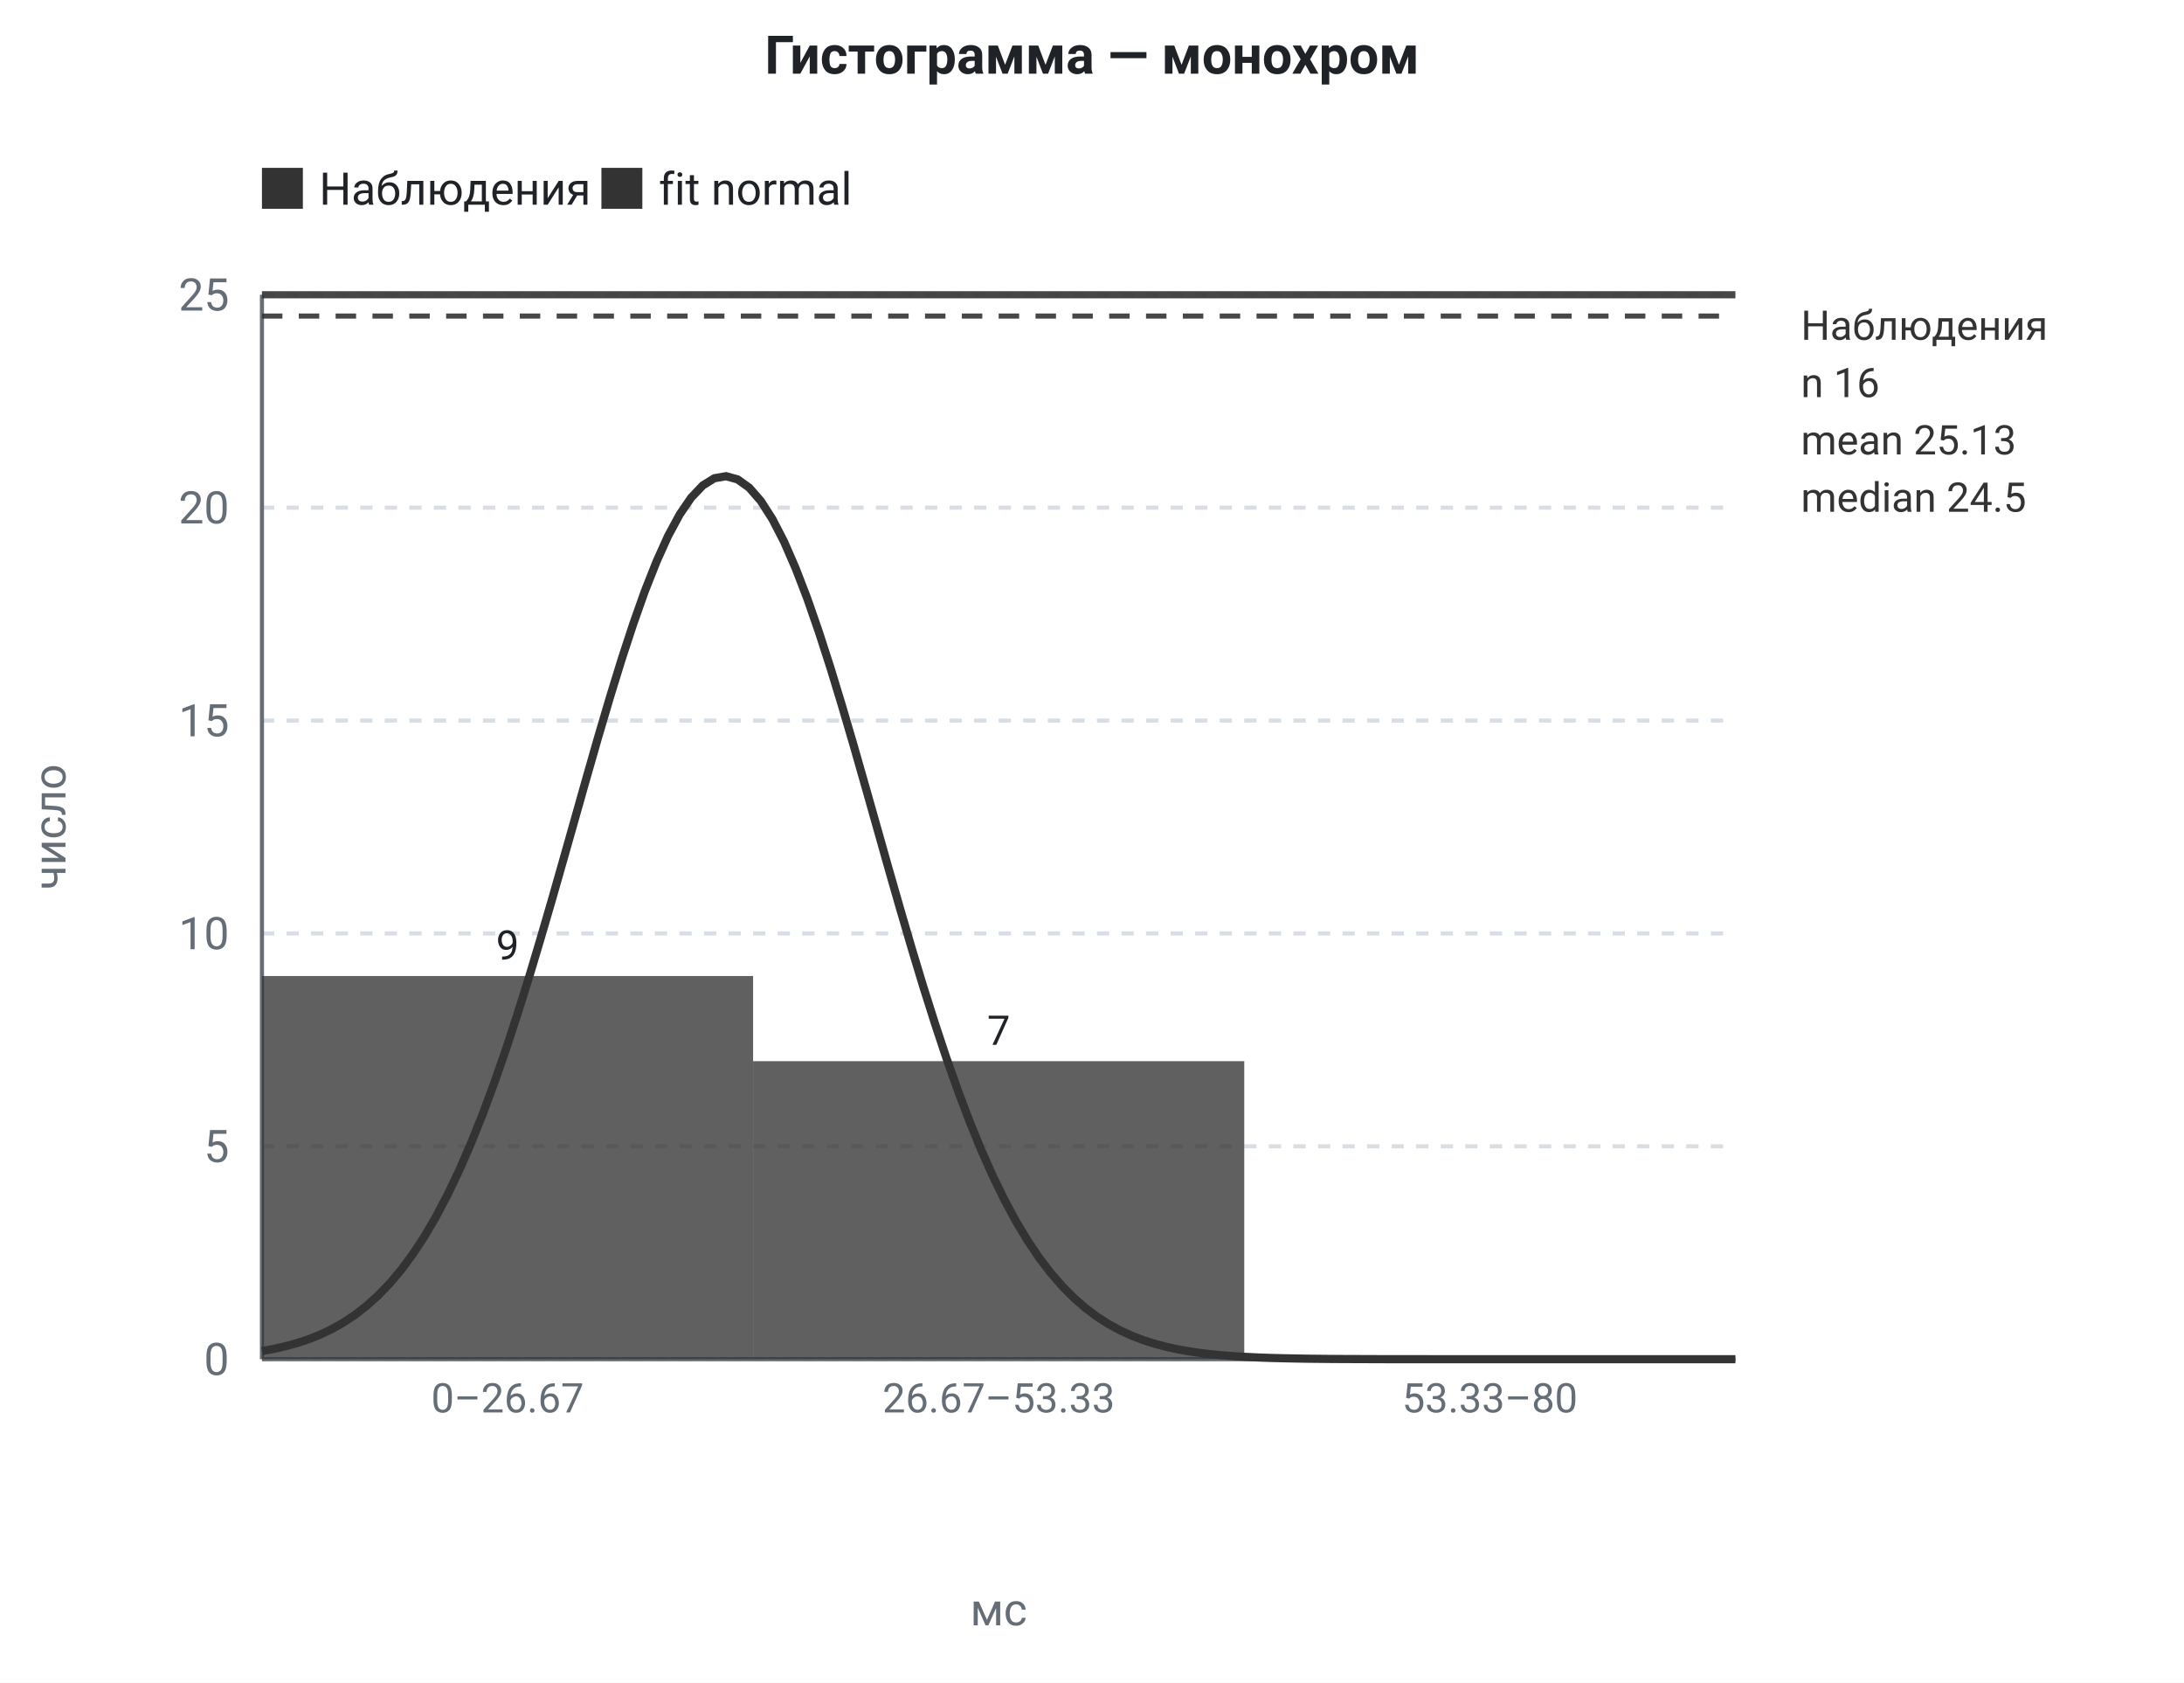
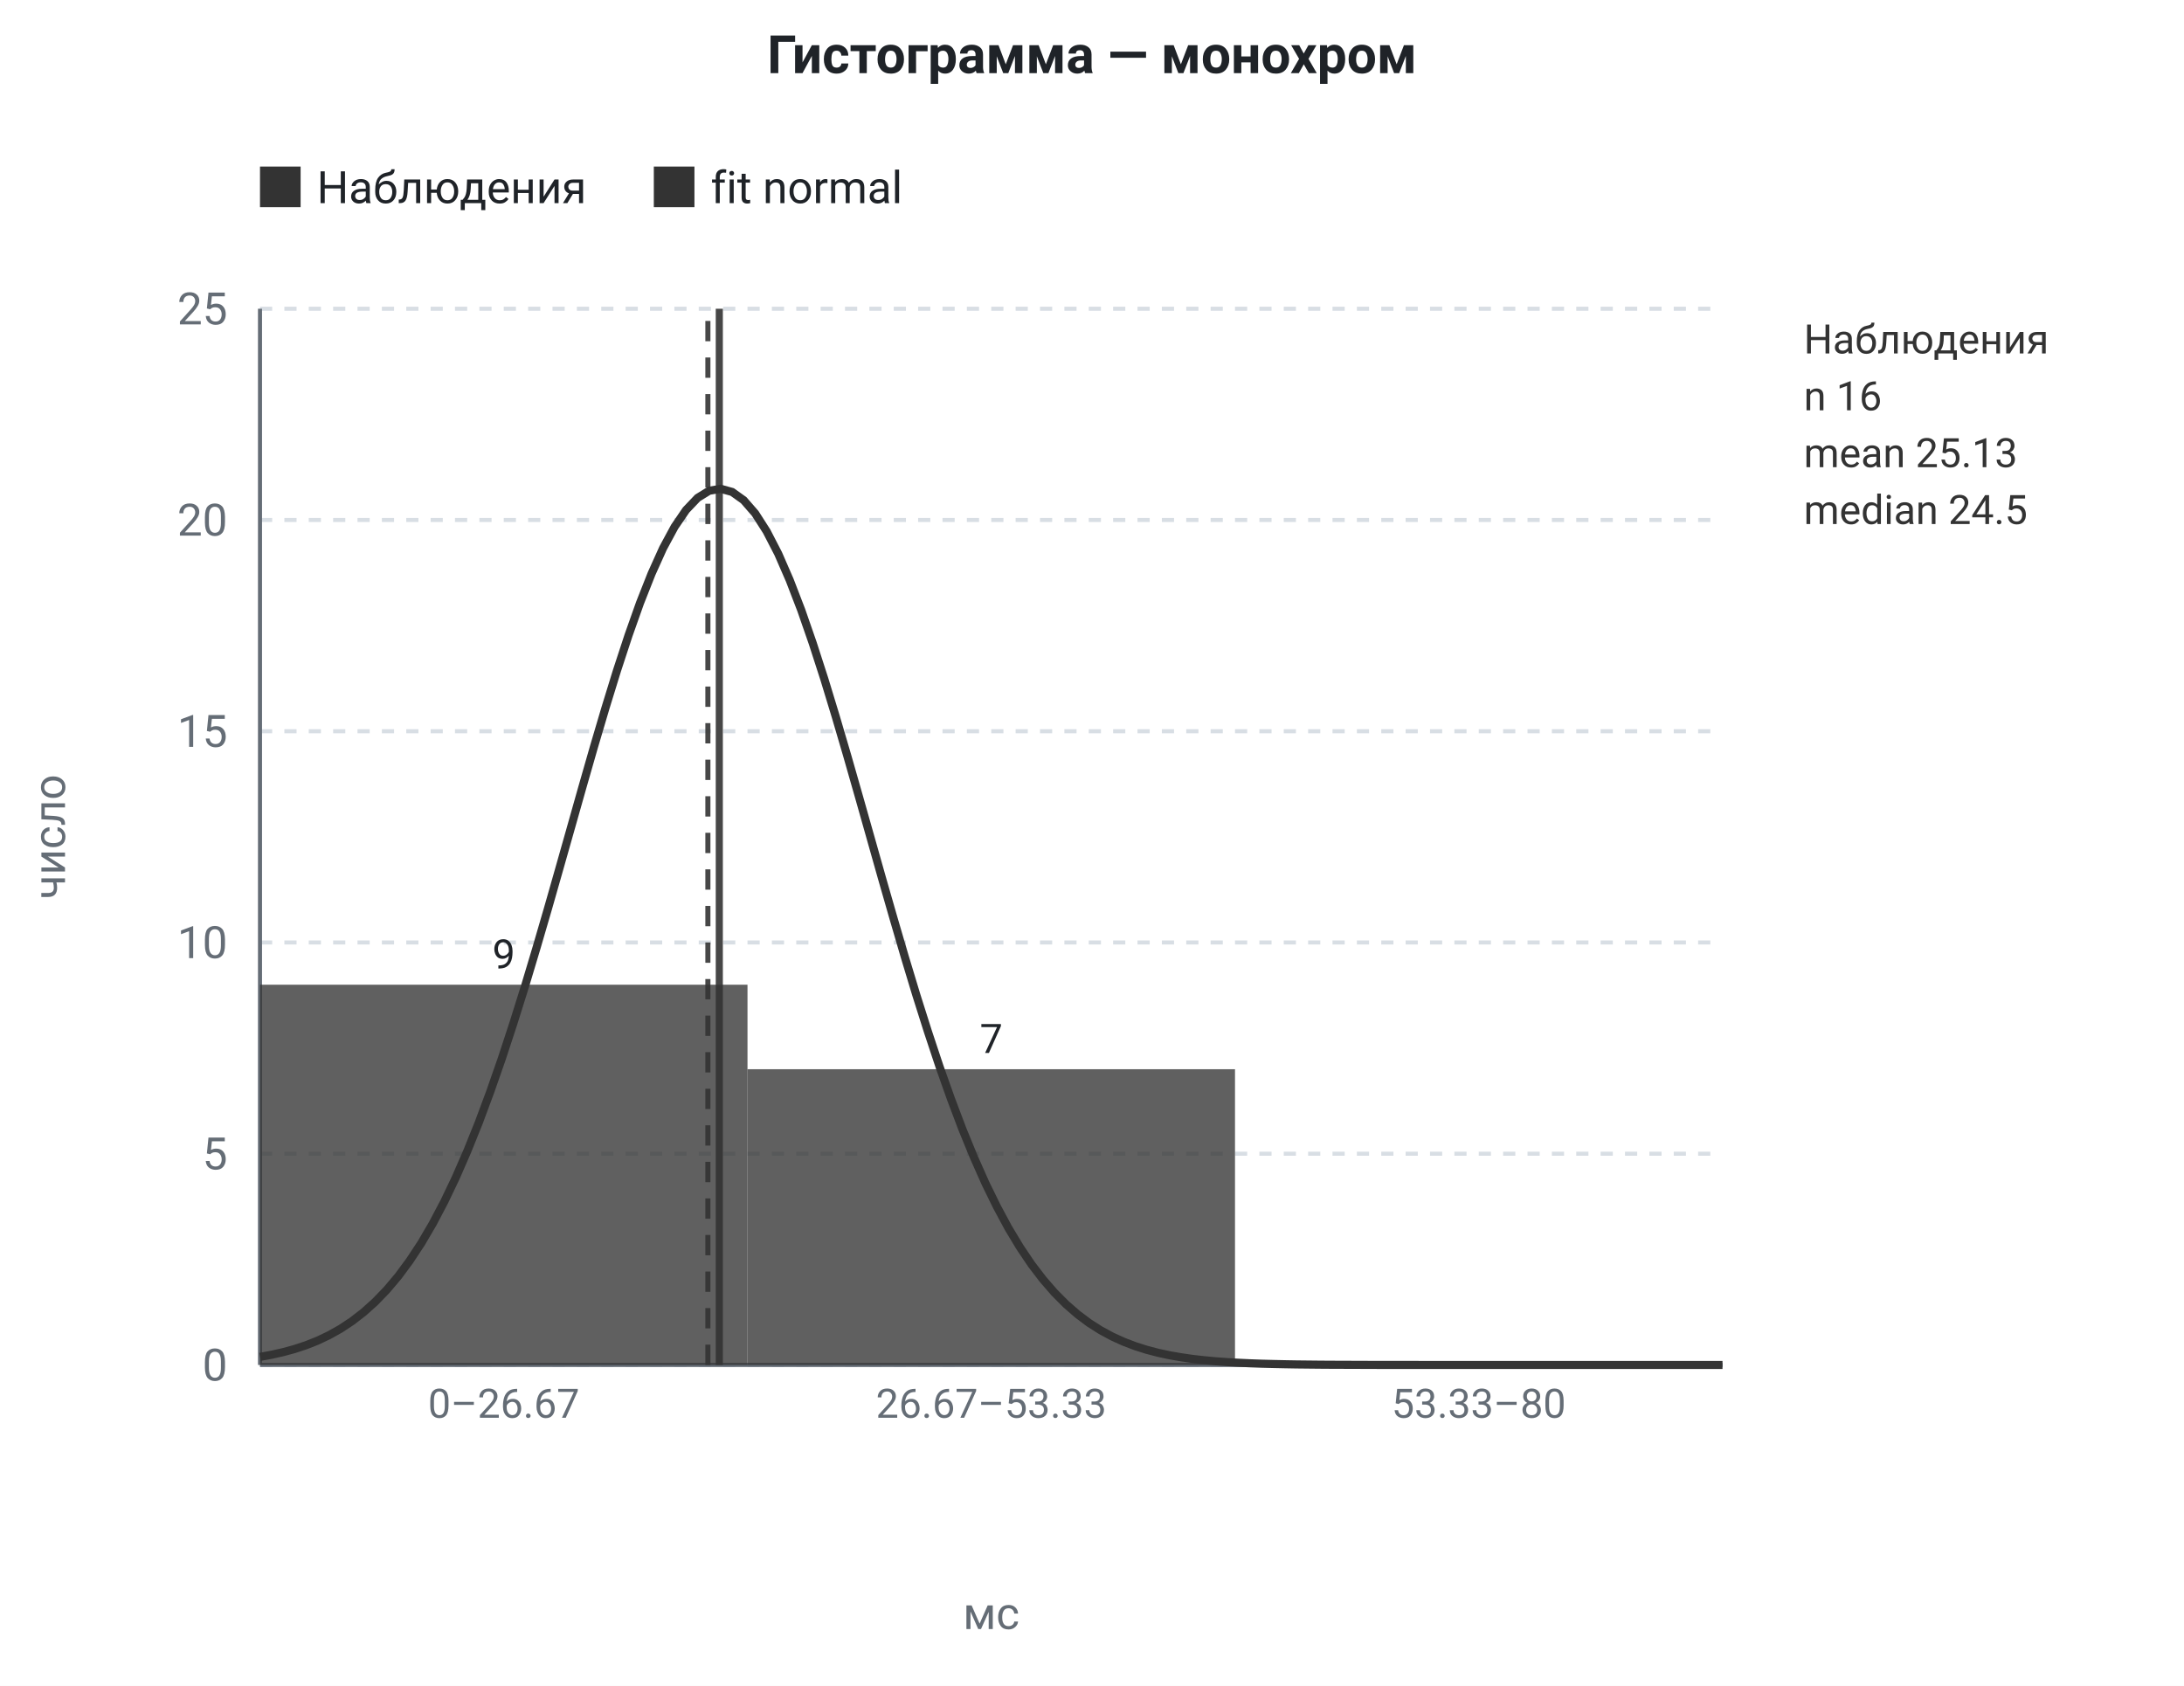
- <svg xmlns="http://www.w3.org/2000/svg" viewBox="0 0 533.6 411" width="533.6" height="411" role="img" font-family="system-ui, -apple-system, &quot;Segoe UI&quot;, Roboto, sans-serif">
-   <rect data-bg="canvas" x="0" y="0" width="533.6" height="411" fill="#ffffff" />
-   <text x="266.8" y="18" fill="#1f2328" font-size="13" text-anchor="middle" font-weight="600">Гистограмма — монохром</text>
+ <svg xmlns="http://www.w3.org/2000/svg" viewBox="0 0 537.6 415" width="537.6" height="415" role="img" font-family="system-ui, -apple-system, &quot;Segoe UI&quot;, Roboto, sans-serif">
+   <rect data-bg="canvas" x="0" y="0" width="537.6" height="415" fill="#ffffff" />
+   <text x="268.8" y="18" fill="#1f2328" font-size="13" text-anchor="middle" font-weight="600">Гистограмма — монохром</text>
  <rect x="64" y="41" width="10" height="10" fill="#333333" />
  <text x="78" y="50" fill="#1f2328" font-size="11" text-anchor="start">Наблюдения</text>
-   <rect x="146.94" y="41" width="10" height="10" fill="#333333" />
-   <text x="160.94" y="50" fill="#1f2328" font-size="11" text-anchor="start">fit normal</text>
-   <line x1="64" y1="332" x2="424" y2="332" stroke="#d8dee4" stroke-width="1" stroke-dasharray="3 3" />
-   <text x="56" y="335.85" fill="#656d76" font-size="11" text-anchor="end">0</text>
-   <line x1="64" y1="280" x2="424" y2="280" stroke="#d8dee4" stroke-width="1" stroke-dasharray="3 3" />
-   <text x="56" y="283.85" fill="#656d76" font-size="11" text-anchor="end">5</text>
-   <line x1="64" y1="228" x2="424" y2="228" stroke="#d8dee4" stroke-width="1" stroke-dasharray="3 3" />
-   <text x="56" y="231.85" fill="#656d76" font-size="11" text-anchor="end">10</text>
-   <line x1="64" y1="176" x2="424" y2="176" stroke="#d8dee4" stroke-width="1" stroke-dasharray="3 3" />
-   <text x="56" y="179.85" fill="#656d76" font-size="11" text-anchor="end">15</text>
-   <line x1="64" y1="124" x2="424" y2="124" stroke="#d8dee4" stroke-width="1" stroke-dasharray="3 3" />
-   <text x="56" y="127.85" fill="#656d76" font-size="11" text-anchor="end">20</text>
-   <line x1="64" y1="72" x2="424" y2="72" stroke="#d8dee4" stroke-width="1" stroke-dasharray="3 3" />
-   <text x="56" y="75.85" fill="#656d76" font-size="11" text-anchor="end">25</text>
-   <text x="16" y="202" fill="#656d76" font-size="11" text-anchor="middle" transform="rotate(-90 16 202)">число</text>
-   <line x1="64" y1="72" x2="64" y2="332" stroke="#656d76" stroke-width="1" />
-   <line x1="64" y1="332" x2="424" y2="332" stroke="#656d76" stroke-width="1" />
-   <rect x="64" y="238.4" width="120" height="93.6" fill="#333333" opacity="0.78" />
-   <text x="124" y="234.4" fill="#1f2328" font-size="10" text-anchor="middle">9</text>
-   <rect x="184" y="259.2" width="120" height="72.8" fill="#333333" opacity="0.78" />
-   <text x="244" y="255.2" fill="#1f2328" font-size="10" text-anchor="middle">7</text>
-   <text x="124" y="345" fill="#656d76" font-size="10" text-anchor="middle">0–26.67</text>
-   <text x="244" y="345" fill="#656d76" font-size="10" text-anchor="middle">26.67–53.33</text>
-   <text x="364" y="345" fill="#656d76" font-size="10" text-anchor="middle">53.33–80</text>
-   <path d="M64 330.01L66.83 329.49L69.67 328.85L72.5 328.08L75.34 327.14L78.17 326.02L81.01 324.67L83.84 323.08L86.68 321.2L89.51 319.01L92.35 316.46L95.18 313.53L98.02 310.17L100.85 306.34L103.69 302.03L106.52 297.2L109.35 291.82L112.19 285.88L115.02 279.38L117.86 272.32L120.69 264.7L123.53 256.56L126.36 247.93L129.2 238.87L132.03 229.43L134.87 219.7L137.7 209.77L140.54 199.74L143.37 189.73L146.2 179.86L149.04 170.26L151.87 161.07L154.71 152.41L157.54 144.42L160.38 137.23L163.21 130.95L166.05 125.69L168.88 121.54L171.72 118.56L174.55 116.81L177.39 116.32L180.22 117.1L183.06 119.13L185.89 122.38L188.72 126.8L191.56 132.3L194.39 138.8L197.23 146.18L200.06 154.33L202.9 163.12L205.73 172.42L208.57 182.09L211.4 192L214.24 202.03L217.07 212.05L219.91 221.94L222.74 231.61L225.57 240.97L228.41 249.94L231.24 258.47L234.08 266.49L236.91 273.98L239.75 280.92L242.58 287.29L245.42 293.09L248.25 298.35L251.09 303.06L253.92 307.26L256.76 310.97L259.59 314.23L262.43 317.08L265.26 319.54L268.09 321.66L270.93 323.47L273.76 325L276.6 326.29L279.43 327.37L282.27 328.27L285.1 329.01L287.94 329.62L290.77 330.11L293.61 330.52L296.44 330.84L299.28 331.1L302.11 331.3L304.94 331.46L307.78 331.59L310.61 331.69L313.45 331.76L316.28 331.82L319.12 331.87L321.95 331.9L324.79 331.93L327.62 331.95L330.46 331.96L333.29 331.97L336.13 331.98L338.96 331.99L341.8 331.99L344.63 331.99L347.46 331.99L350.3 332L353.13 332L355.97 332L358.8 332L361.64 332L364.47 332L367.31 332L370.14 332L372.98 332L375.81 332L378.65 332L381.48 332L384.31 332L387.15 332L389.98 332L392.82 332L395.65 332L398.49 332L401.32 332L404.16 332L406.99 332L409.83 332L412.66 332L415.5 332L418.33 332L421.17 332L424 332" fill="none" stroke="#333333" stroke-width="2" />
-   <line x1="64" y1="72" x2="424" y2="72" stroke="#333333" stroke-width="1.75" opacity="0.9" />
-   <line x1="64" y1="77.2" x2="424" y2="77.2" stroke="#333333" stroke-width="1.25" stroke-dasharray="5 4" opacity="0.9" />
-   <text x="440" y="83" fill="#333333" font-size="10" text-anchor="start">Наблюдения</text>
-   <text x="440" y="97" fill="#333333" font-size="10" text-anchor="start">n 16</text>
-   <text x="440" y="111" fill="#333333" font-size="10" text-anchor="start">mean 25.13</text>
-   <text x="440" y="125" fill="#333333" font-size="10" text-anchor="start">median 24.5</text>
-   <text x="244" y="397" fill="#656d76" font-size="11" text-anchor="middle">мс</text>
+   <rect x="160.94" y="41" width="10" height="10" fill="#333333" />
+   <text x="174.94" y="50" fill="#1f2328" font-size="11" text-anchor="start">fit normal</text>
+   <line x1="64" y1="336" x2="424" y2="336" stroke="#d8dee4" stroke-width="1" stroke-dasharray="3 3" />
+   <text x="56" y="339.85" fill="#656d76" font-size="11" text-anchor="end">0</text>
+   <line x1="64" y1="284" x2="424" y2="284" stroke="#d8dee4" stroke-width="1" stroke-dasharray="3 3" />
+   <text x="56" y="287.85" fill="#656d76" font-size="11" text-anchor="end">5</text>
+   <line x1="64" y1="232" x2="424" y2="232" stroke="#d8dee4" stroke-width="1" stroke-dasharray="3 3" />
+   <text x="56" y="235.85" fill="#656d76" font-size="11" text-anchor="end">10</text>
+   <line x1="64" y1="180" x2="424" y2="180" stroke="#d8dee4" stroke-width="1" stroke-dasharray="3 3" />
+   <text x="56" y="183.85" fill="#656d76" font-size="11" text-anchor="end">15</text>
+   <line x1="64" y1="128" x2="424" y2="128" stroke="#d8dee4" stroke-width="1" stroke-dasharray="3 3" />
+   <text x="56" y="131.85" fill="#656d76" font-size="11" text-anchor="end">20</text>
+   <line x1="64" y1="76" x2="424" y2="76" stroke="#d8dee4" stroke-width="1" stroke-dasharray="3 3" />
+   <text x="56" y="79.85" fill="#656d76" font-size="11" text-anchor="end">25</text>
+   <text x="16" y="206" fill="#656d76" font-size="11" text-anchor="middle" transform="rotate(-90 16 206)">число</text>
+   <line x1="64" y1="76" x2="64" y2="336" stroke="#656d76" stroke-width="1" />
+   <line x1="64" y1="336" x2="424" y2="336" stroke="#656d76" stroke-width="1" />
+   <rect x="64" y="242.4" width="120" height="93.6" fill="#333333" opacity="0.78" />
+   <text x="124" y="238.4" fill="#1f2328" font-size="10" text-anchor="middle">9</text>
+   <rect x="184" y="263.2" width="120" height="72.8" fill="#333333" opacity="0.78" />
+   <text x="244" y="259.2" fill="#1f2328" font-size="10" text-anchor="middle">7</text>
+   <text x="124" y="349" fill="#656d76" font-size="10" text-anchor="middle">0–26.67</text>
+   <text x="244" y="349" fill="#656d76" font-size="10" text-anchor="middle">26.67–53.33</text>
+   <text x="364" y="349" fill="#656d76" font-size="10" text-anchor="middle">53.33–80</text>
+   <path d="M64 334.01L66.83 333.49L69.67 332.85L72.5 332.08L75.34 331.14L78.17 330.02L81.01 328.67L83.84 327.08L86.68 325.2L89.51 323.01L92.35 320.46L95.18 317.53L98.02 314.17L100.85 310.34L103.69 306.03L106.52 301.2L109.35 295.82L112.19 289.88L115.02 283.38L117.86 276.32L120.69 268.7L123.53 260.56L126.36 251.93L129.2 242.87L132.03 233.43L134.87 223.7L137.7 213.77L140.54 203.74L143.37 193.73L146.2 183.86L149.04 174.26L151.87 165.07L154.71 156.41L157.54 148.42L160.38 141.23L163.21 134.95L166.05 129.69L168.88 125.54L171.72 122.56L174.55 120.81L177.39 120.32L180.22 121.1L183.06 123.13L185.89 126.38L188.72 130.8L191.56 136.3L194.39 142.8L197.23 150.18L200.06 158.33L202.9 167.12L205.73 176.42L208.57 186.09L211.4 196L214.24 206.03L217.07 216.05L219.91 225.94L222.74 235.61L225.57 244.97L228.41 253.94L231.24 262.47L234.08 270.49L236.91 277.98L239.75 284.92L242.58 291.29L245.42 297.09L248.25 302.35L251.09 307.06L253.92 311.26L256.76 314.97L259.59 318.23L262.43 321.08L265.26 323.54L268.09 325.66L270.93 327.47L273.76 329L276.6 330.29L279.43 331.37L282.27 332.27L285.1 333.01L287.94 333.62L290.77 334.11L293.61 334.52L296.44 334.84L299.28 335.1L302.11 335.3L304.94 335.46L307.78 335.59L310.61 335.69L313.45 335.76L316.28 335.82L319.12 335.87L321.95 335.9L324.79 335.93L327.62 335.95L330.46 335.96L333.29 335.97L336.13 335.98L338.96 335.99L341.8 335.99L344.63 335.99L347.46 335.99L350.3 336L353.13 336L355.97 336L358.8 336L361.64 336L364.47 336L367.31 336L370.14 336L372.98 336L375.81 336L378.65 336L381.48 336L384.31 336L387.15 336L389.98 336L392.82 336L395.65 336L398.49 336L401.32 336L404.16 336L406.99 336L409.83 336L412.66 336L415.5 336L418.33 336L421.17 336L424 336" fill="none" stroke="#333333" stroke-width="2" />
+   <line x1="177.06" y1="336" x2="177.06" y2="76" stroke="#333333" stroke-width="1.75" opacity="0.9" />
+   <line x1="174.25" y1="336" x2="174.25" y2="76" stroke="#333333" stroke-width="1.25" stroke-dasharray="5 4" opacity="0.9" />
+   <text x="444" y="87" fill="#333333" font-size="10" text-anchor="start">Наблюдения</text>
+   <text x="444" y="101" fill="#333333" font-size="10" text-anchor="start">n 16</text>
+   <text x="444" y="115" fill="#333333" font-size="10" text-anchor="start">mean 25.13</text>
+   <text x="444" y="129" fill="#333333" font-size="10" text-anchor="start">median 24.5</text>
+   <text x="244" y="401" fill="#656d76" font-size="11" text-anchor="middle">мс</text>
</svg>
